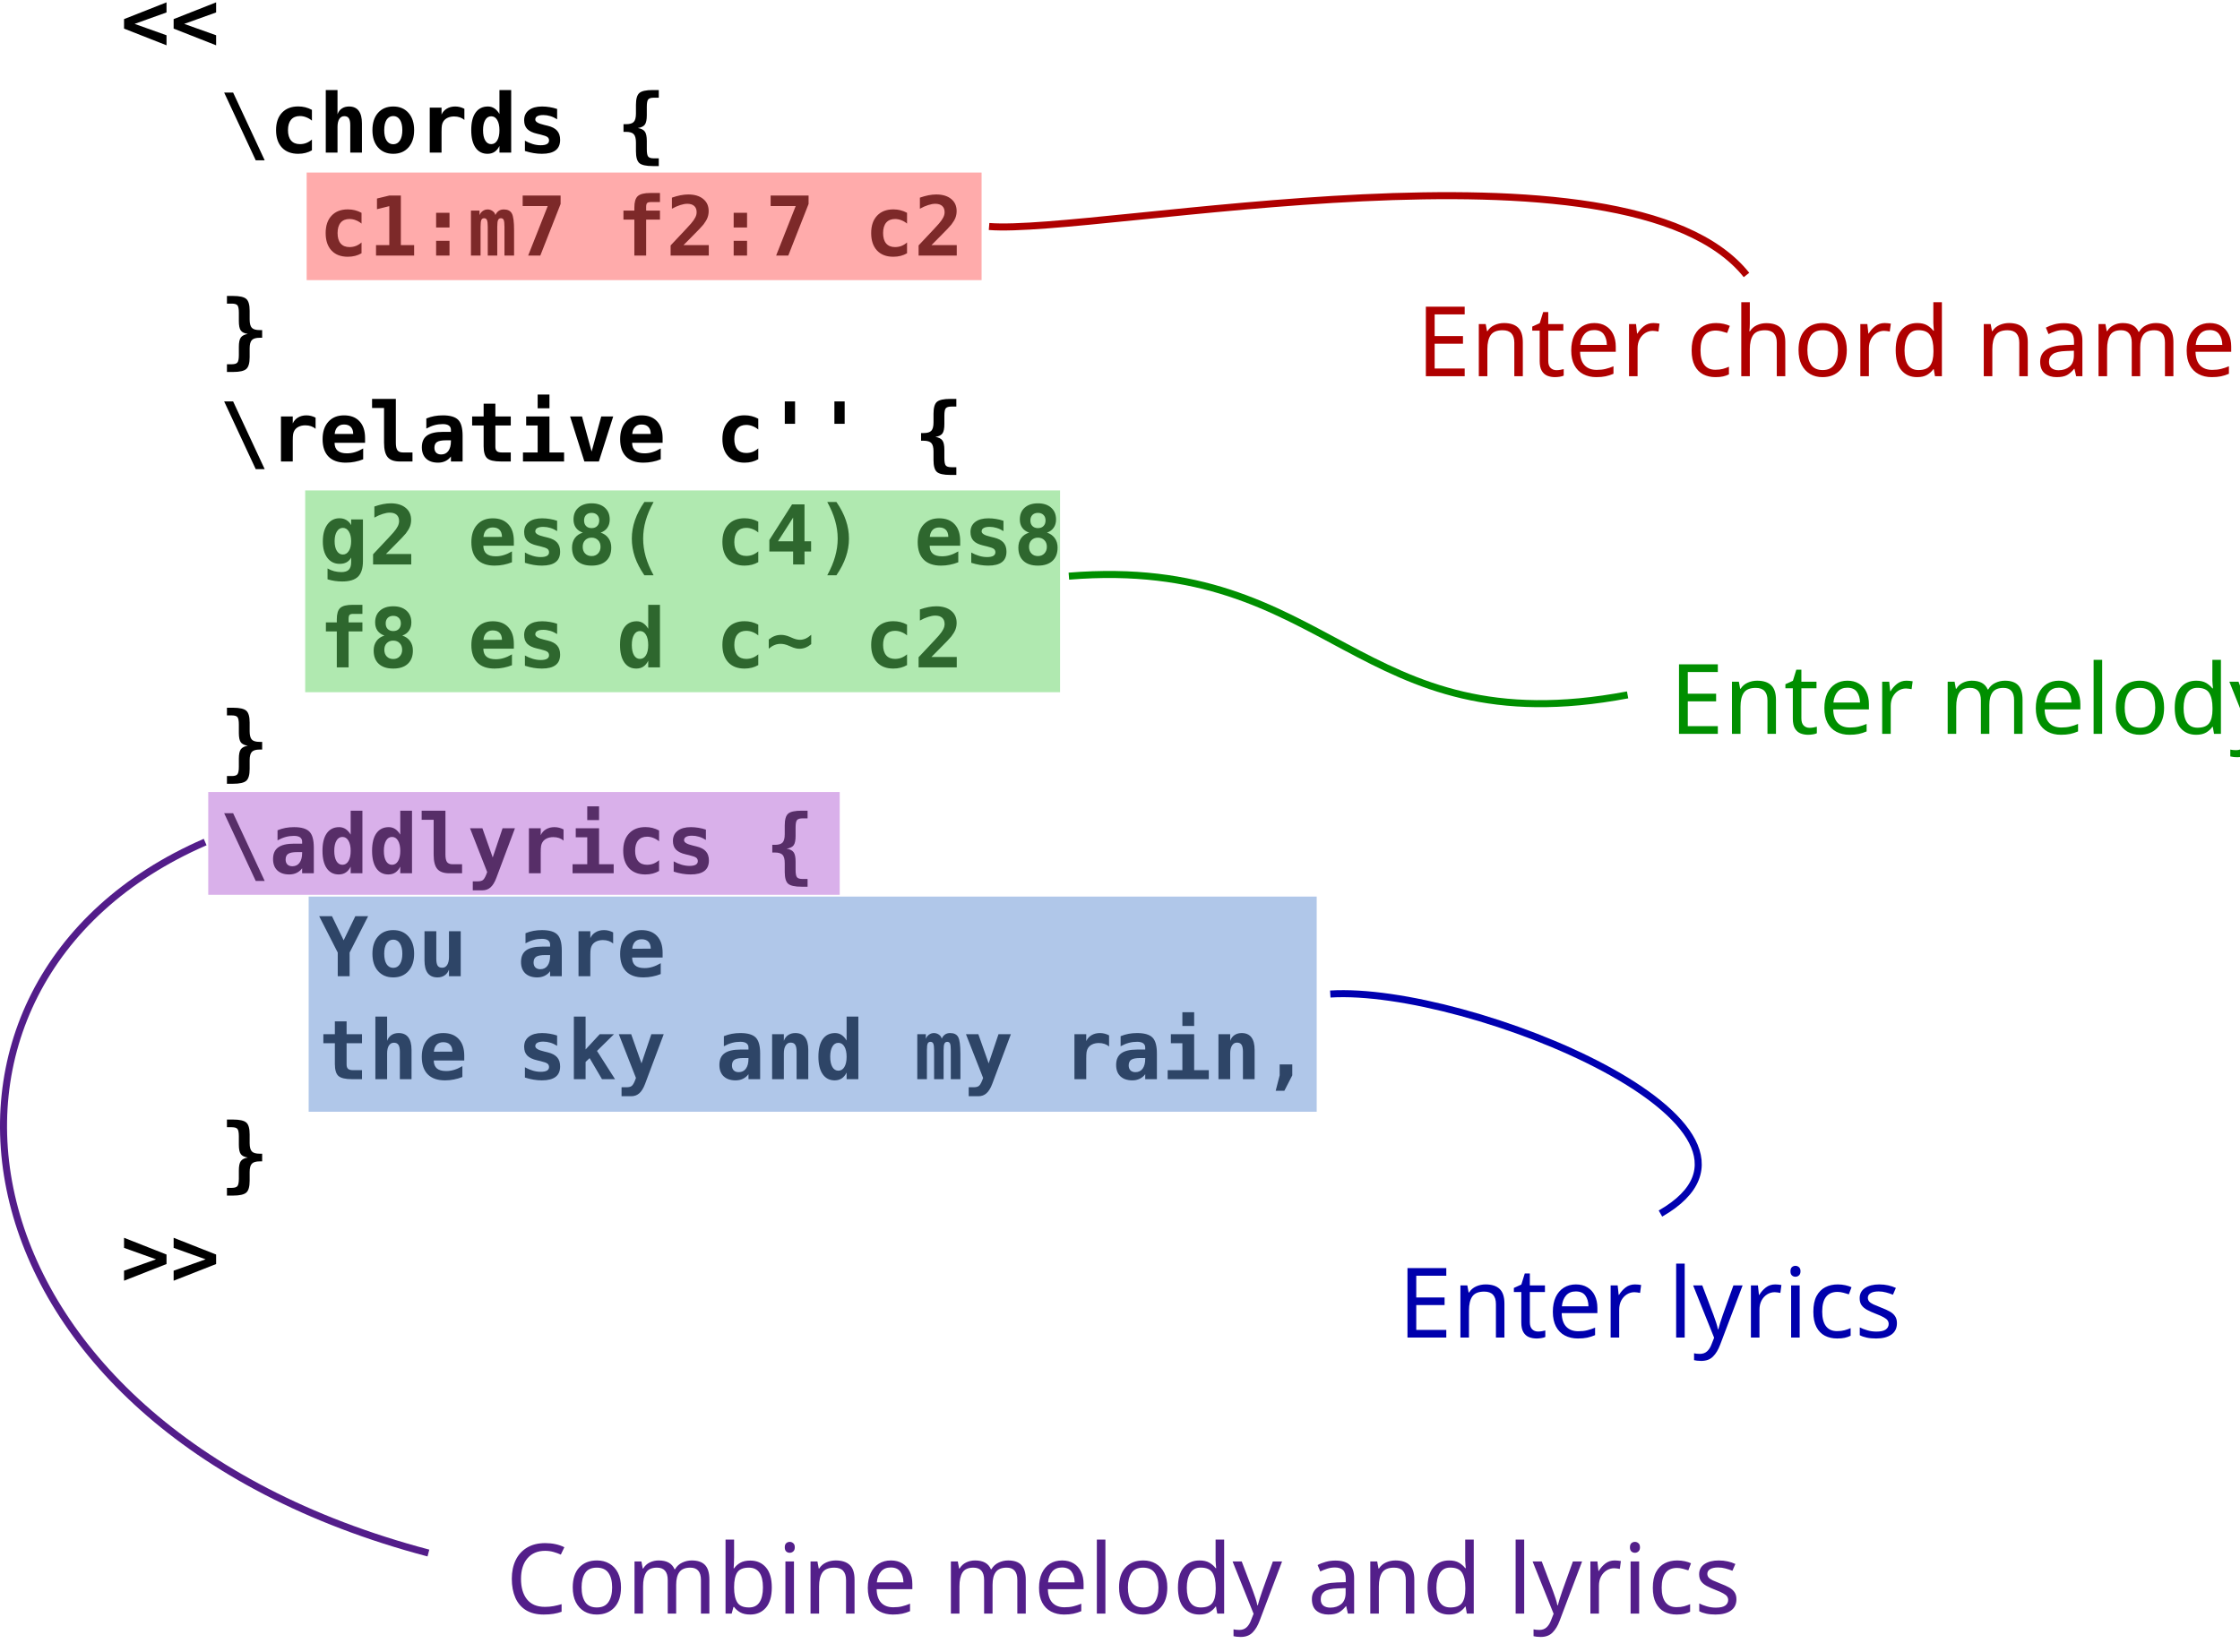
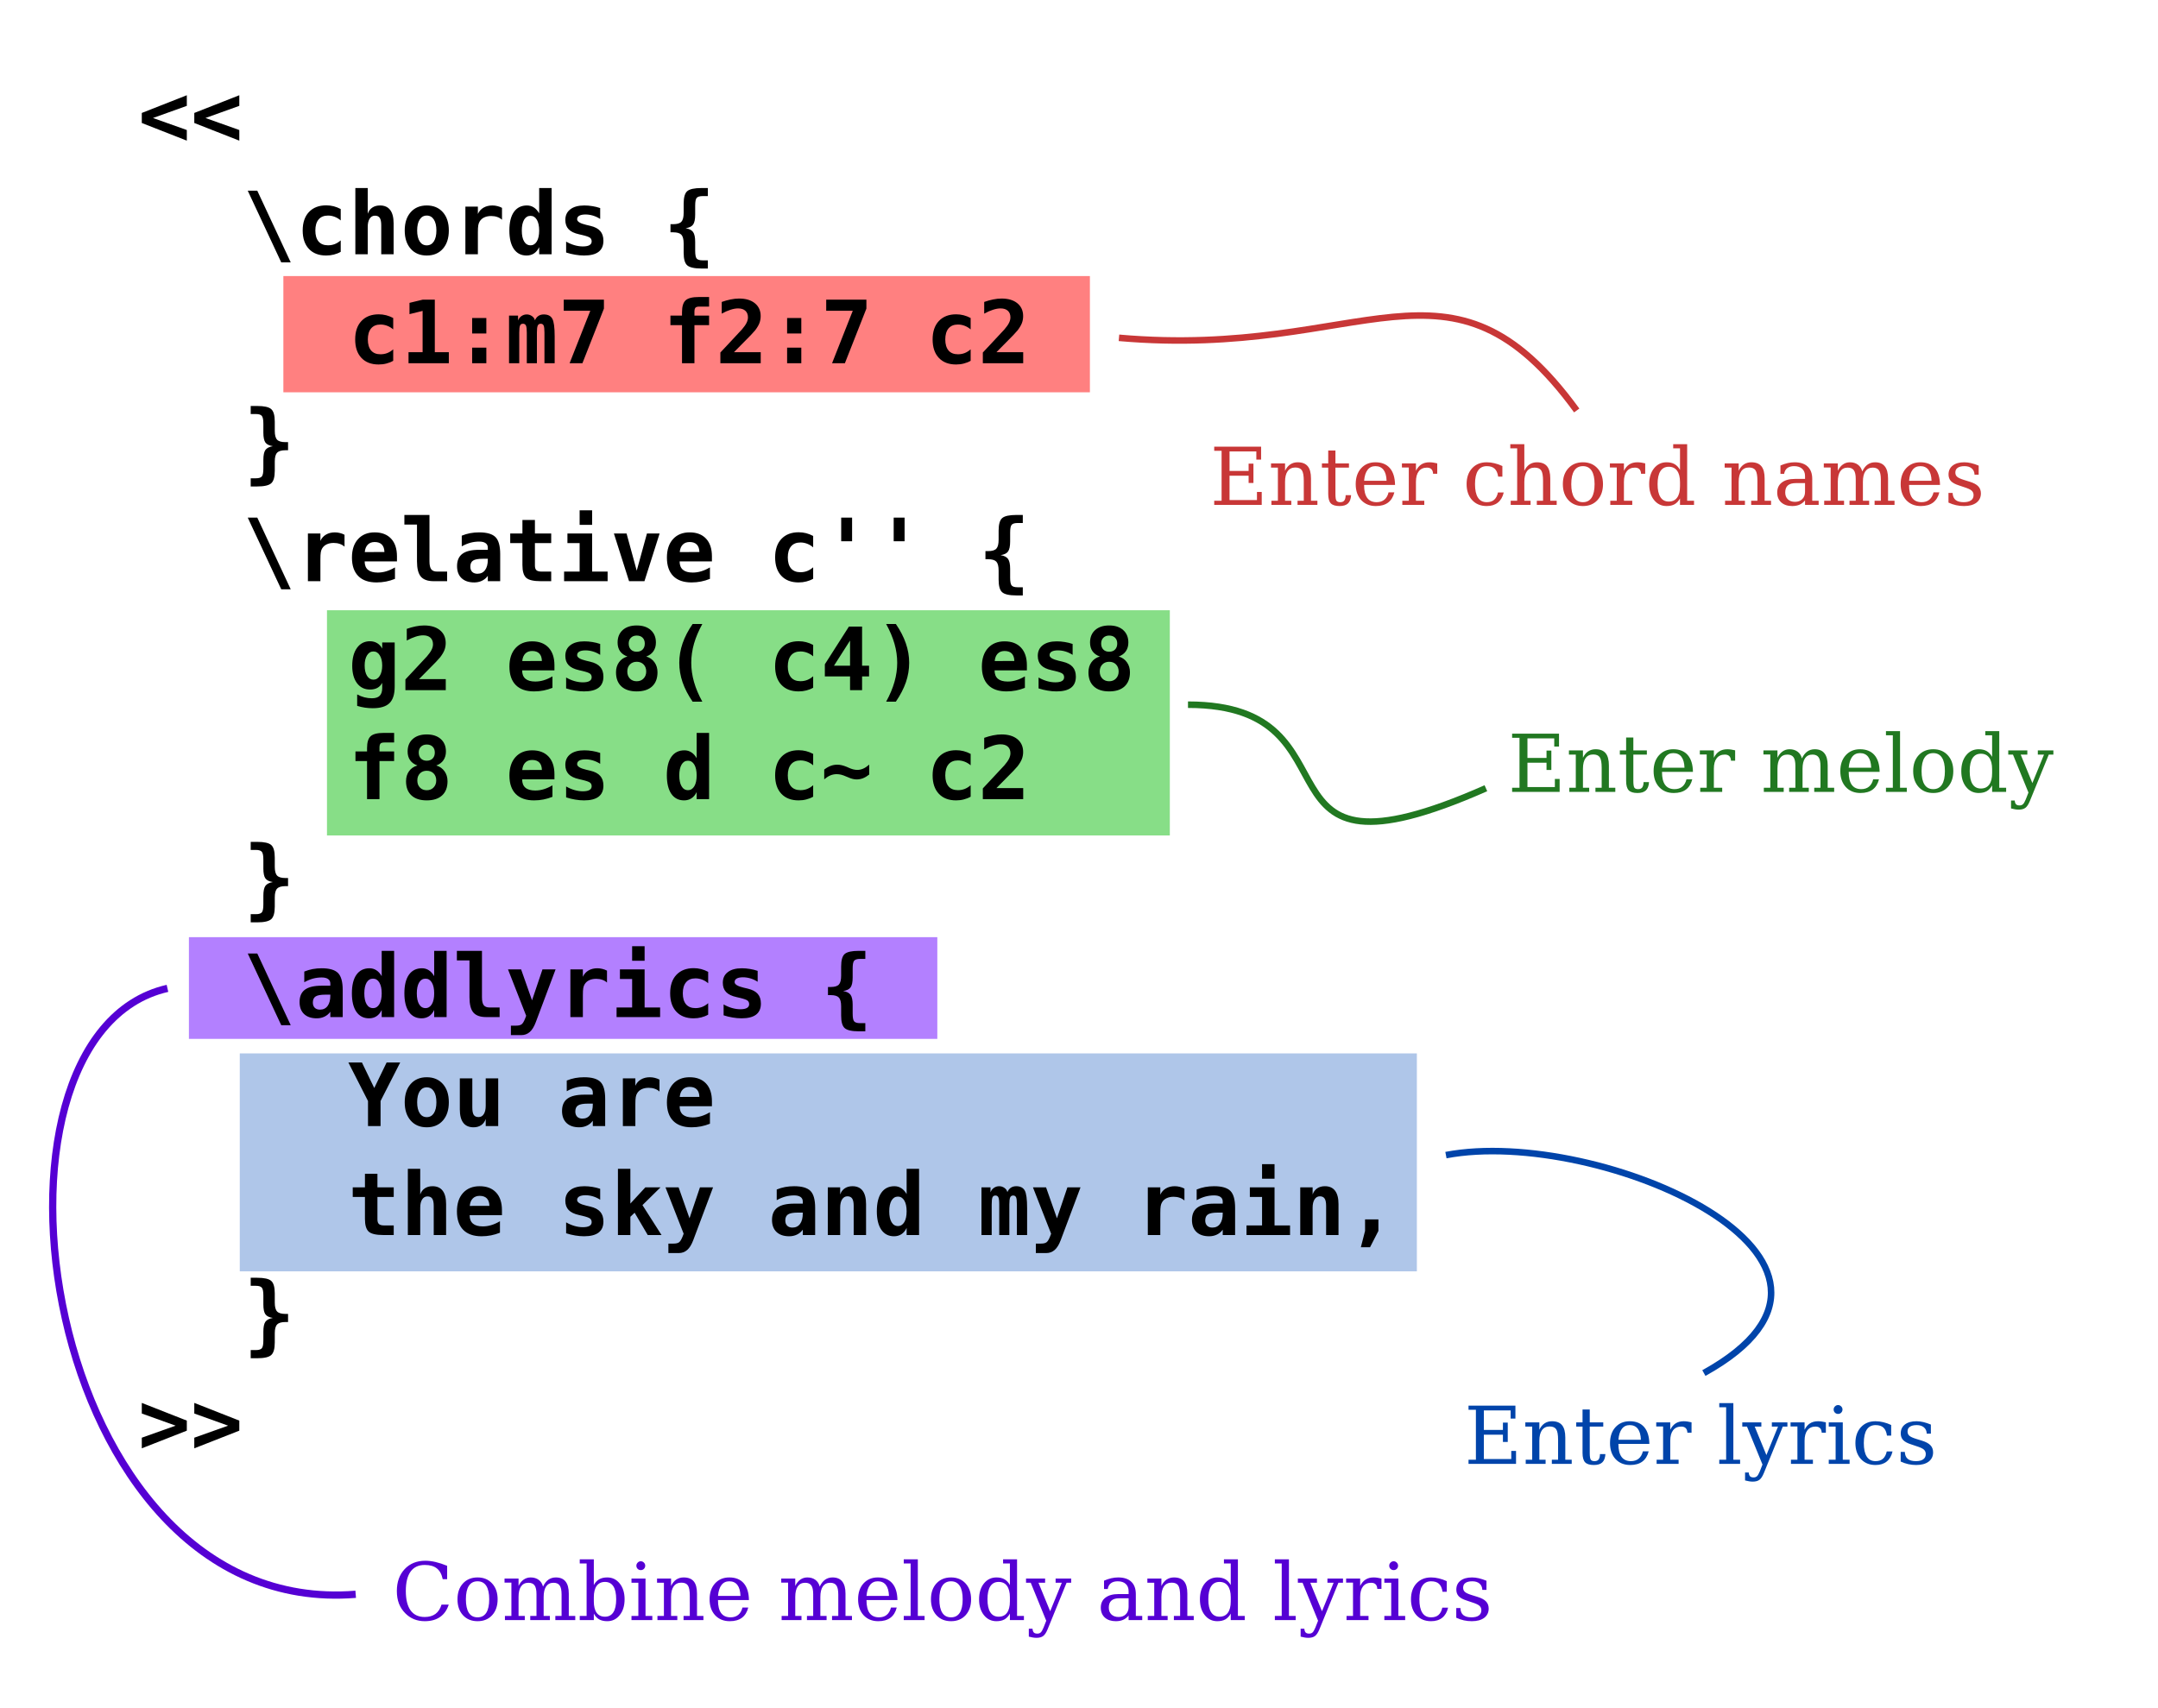
- <svg xmlns="http://www.w3.org/2000/svg" id="svg548" width="593.313" height="437.486" version="1.0">
-   <defs id="defs550">
+ <svg xmlns="http://www.w3.org/2000/svg" width="594" height="470" id="svg5281" version="1.0">
+   <defs id="defs5283">
    </defs>
-   <text xml:space="preserve" style="font-size:21.818px;font-style:normal;font-variant:normal;font-weight:bold;font-stretch:normal;text-align:start;line-height:125%;writing-mode:lr-tb;text-anchor:start;fill:#000000;fill-opacity:1;stroke:none;stroke-width:1pt;stroke-linecap:butt;stroke-linejoin:miter;stroke-opacity:1;font-family:Luxi Mono" x="31.919" y="13.156" id="text551">
-     <tspan id="tspan1338" x="31.919" y="13.156">&lt;&lt;</tspan>
-     <tspan id="tspan1340" x="31.919" y="40.429">  \chords {</tspan>
-     <tspan id="tspan1342" x="31.919" y="67.702">    c1:m7 f2:7 c2</tspan>
-     <tspan id="tspan1344" x="31.919" y="94.975">  }</tspan>
-     <tspan id="tspan1346" x="31.919" y="122.248">  \relative c'' {</tspan>
-     <tspan id="tspan1348" x="31.919" y="149.52">    g2 es8( c4) es8</tspan>
-     <tspan id="tspan1350" x="31.919" y="176.793">    f8 es d c~ c2</tspan>
-     <tspan id="tspan1352" x="31.919" y="204.066">  }</tspan>
-     <tspan id="tspan1354" x="31.919" y="231.339">  \addlyrics {</tspan>
-     <tspan id="tspan1356" x="31.919" y="258.611">    You are</tspan>
-     <tspan id="tspan1358" x="31.919" y="285.884">    the sky and my rain,</tspan>
-     <tspan id="tspan1360" x="31.919" y="313.157">  }</tspan>
-     <tspan id="tspan1374" x="31.919" y="340.43">&gt;&gt;</tspan>
-   </text>
-   <rect style="font-size:12px;fill:#5f8dd3;fill-opacity:0.49;fill-rule:evenodd;stroke:none;stroke-width:0.983pt" id="rect663" width="267.002" height="56.997" x="81.755" y="237.511" />
-   <rect style="font-size:12px;fill:#ff5555;fill-opacity:0.49;fill-rule:evenodd;stroke:none;stroke-width:0.973pt" id="rect664" width="178.767" height="28.498" x="81.227" y="45.706" />
-   <rect style="font-size:12px;fill:#5fd35f;fill-opacity:0.49;fill-rule:evenodd;stroke:none;stroke-width:0.947pt" id="rect665" width="199.952" height="53.451" x="80.832" y="129.921" />
-   <path style="fill:none;fill-opacity:1;fill-rule:evenodd;stroke:#0000b0;stroke-width:1.864;stroke-linecap:butt;stroke-linejoin:miter;stroke-miterlimit:4;stroke-dasharray:none;stroke-opacity:1" d="M 352.354,263.325 C 388.885,261.057 479.936,298.431 439.808,321.48" id="path666" />
-   <path style="fill:none;fill-opacity:1;fill-rule:evenodd;stroke:#008f00;stroke-width:1.864;stroke-linecap:butt;stroke-linejoin:miter;stroke-miterlimit:4;stroke-dasharray:none;stroke-opacity:1" d="M 283.116,152.627 C 352.957,146.957 359.014,197.691 431.107,184.08" id="path667" />
-   <path style="fill:none;fill-opacity:1;fill-rule:evenodd;stroke:#af0000;stroke-width:1.864;stroke-linecap:butt;stroke-linejoin:miter;stroke-miterlimit:4;stroke-dasharray:none;stroke-opacity:1" d="M 261.978,59.999 C 290.139,62.267 430.95,33.182 462.6,72.847" id="path668" />
-   <text style="font-size:25.785px;font-style:normal;font-weight:normal;writing-mode:lr-tb;text-anchor:start;fill:#af0000;fill-opacity:1;stroke:none;stroke-width:1pt;stroke-linecap:butt;stroke-linejoin:miter;stroke-opacity:1;font-family:Bitstream Charter" x="375.171" y="99.657" id="text669">
-     <tspan x="375.171" y="99.657" id="tspan672">Enter chord names</tspan>
-   </text>
-   <text style="font-size:25.785px;font-style:normal;font-weight:normal;writing-mode:lr-tb;text-anchor:start;fill:#008f00;fill-opacity:1;stroke:none;stroke-width:1pt;stroke-linecap:butt;stroke-linejoin:miter;stroke-opacity:1;font-family:Bitstream Charter" x="442.221" y="194.402" id="text674">
-     <tspan x="442.221" y="194.402" id="tspan679">Enter melody</tspan>
-   </text>
-   <text style="font-size:25.785px;font-style:normal;font-weight:normal;writing-mode:lr-tb;text-anchor:start;fill:#0000ad;fill-opacity:1;stroke:none;stroke-width:1pt;stroke-linecap:butt;stroke-linejoin:miter;stroke-opacity:1;font-family:Bitstream Charter" x="370.301" y="354.331" id="text681">
-     <tspan id="tspan682">Enter lyrics</tspan>
-   </text>
-   <rect style="font-size:12px;fill:#b25ed5;fill-opacity:0.49;fill-rule:evenodd;stroke-width:1pt" id="rect686" width="167.256" height="27.222" x="55.161" y="209.811" />
-   <path style="fill:none;fill-opacity:1;fill-rule:evenodd;stroke:#531d8a;stroke-width:1.864;stroke-linecap:butt;stroke-linejoin:miter;stroke-miterlimit:4;stroke-dasharray:none;stroke-opacity:1" d="M 54.339,223.065 C -31.588,260.371 -15.201,377.431 113.473,411.411" id="path687" />
-   <text style="font-size:25.785px;font-style:normal;font-weight:normal;writing-mode:lr-tb;text-anchor:start;fill:#531f8a;fill-opacity:1;stroke:none;stroke-width:1pt;stroke-linecap:butt;stroke-linejoin:miter;stroke-opacity:1;font-family:Bitstream Charter" x="133.985" y="427.455" id="text688">
-     <tspan id="tspan689">Combine melody and lyrics</tspan>
-   </text>
+   <g id="layer1">
+     <rect style="fill:#afc6e9;stroke:none;stroke-width:1.8;stroke-miterlimit:4;stroke-dasharray:none;stroke-opacity:1" id="rect5345" width="324" height="60" x="66" y="290" />
+     <rect style="fill:#b380ff;stroke:none;stroke-width:1.8;stroke-miterlimit:4;stroke-dasharray:none;stroke-opacity:1" id="rect5343" width="206" height="28" x="52" y="258" />
+     <rect style="fill:#87de87;stroke:none;stroke-width:1.8;stroke-miterlimit:4;stroke-dasharray:none;stroke-opacity:1" id="rect5341" width="232" height="62" x="90" y="168" />
+     <rect style="fill:#ff8080;stroke:none;stroke-width:1.8;stroke-miterlimit:4;stroke-dasharray:none;stroke-opacity:1" id="rect5339" width="222" height="32" x="78" y="76" />
+     <text xml:space="preserve" style="font-size:28px;font-style:normal;font-variant:normal;font-weight:bold;font-stretch:normal;fill:#000000;fill-opacity:1;stroke:none;stroke-width:1px;stroke-linecap:butt;stroke-linejoin:miter;stroke-opacity:1;font-family:DejaVu Sans Mono;-inkscape-font-specification:DejaVu Sans Mono Bold" x="38" y="40" id="text5291">
+       <tspan x="38" y="40" id="tspan5295" style="font-size:24px">&lt;&lt;</tspan>
+       <tspan x="38" y="70" id="tspan5299" style="font-size:24px">  \chords {</tspan>
+       <tspan x="38" y="100" id="tspan5301" style="font-size:24px">    c1:m7 f2:7 c2</tspan>
+       <tspan x="38" y="130" id="tspan5303" style="font-size:24px">  }</tspan>
+       <tspan x="38" y="160" id="tspan5305" style="font-size:24px">  \relative c'' {</tspan>
+       <tspan x="38" y="190" id="tspan5307" style="font-size:24px">    g2 es8( c4) es8</tspan>
+       <tspan x="38" y="220" id="tspan5309" style="font-size:24px">    f8 es d c~ c2</tspan>
+       <tspan x="38" y="250" id="tspan5311" style="font-size:24px">  }</tspan>
+       <tspan x="38" y="280" id="tspan5313" style="font-size:24px">  \addlyrics {</tspan>
+       <tspan x="38" y="310" id="tspan5315" style="font-size:24px">    You are</tspan>
+       <tspan x="38" y="340" id="tspan5317" style="font-size:24px">    the sky and my rain,</tspan>
+       <tspan x="38" y="370" id="tspan5319" style="font-size:24px">  }</tspan>
+       <tspan x="38" y="400" id="tspan5321" style="font-size:24px">&gt;&gt;</tspan>
+     </text>
+     <text xml:space="preserve" style="font-size:22px;font-style:normal;font-variant:normal;font-weight:normal;font-stretch:normal;fill:#c83737;fill-opacity:1;stroke:none;stroke-width:1px;stroke-linecap:butt;stroke-linejoin:miter;stroke-opacity:1;font-family:DejaVu Serif;-inkscape-font-specification:DejaVu Serif" x="333" y="139" id="text5323">
+       <tspan id="tspan5325" x="333" y="139">Enter chord names</tspan>
+     </text>
+     <text xml:space="preserve" style="font-size:22px;font-style:normal;font-variant:normal;font-weight:normal;font-stretch:normal;fill:#217821;fill-opacity:1;stroke:none;stroke-width:1px;stroke-linecap:butt;stroke-linejoin:miter;stroke-opacity:1;font-family:DejaVu Serif;-inkscape-font-specification:DejaVu Serif" x="415" y="218" id="text5327">
+       <tspan id="tspan5329" x="415" y="218">Enter melody</tspan>
+     </text>
+     <text xml:space="preserve" style="font-size:22px;font-style:normal;font-variant:normal;font-weight:normal;font-stretch:normal;fill:#0044aa;fill-opacity:1;stroke:none;stroke-width:1px;stroke-linecap:butt;stroke-linejoin:miter;stroke-opacity:1;font-family:DejaVu Serif;-inkscape-font-specification:DejaVu Serif" x="403" y="403" id="text5331">
+       <tspan id="tspan5333" x="403" y="403">Enter lyrics</tspan>
+     </text>
+     <text xml:space="preserve" style="font-size:22px;font-style:normal;font-variant:normal;font-weight:normal;font-stretch:normal;fill:#5500d4;fill-opacity:1;stroke:none;stroke-width:1px;stroke-linecap:butt;stroke-linejoin:miter;stroke-opacity:1;font-family:DejaVu Serif;-inkscape-font-specification:DejaVu Serif" x="108" y="446" id="text5335">
+       <tspan id="tspan5337" x="108" y="446">Combine melody and lyrics</tspan>
+     </text>
+     <path style="fill:none;fill-rule:evenodd;stroke:#c83737;stroke-width:1.8;stroke-linecap:butt;stroke-linejoin:miter;stroke-miterlimit:4;stroke-dasharray:none;stroke-opacity:1" d="M 434,113 C 399,65 376,99 308,93" id="path5856" />
+     <path style="fill:none;fill-rule:evenodd;stroke:#217821;stroke-width:1.8;stroke-linecap:butt;stroke-linejoin:miter;stroke-miterlimit:4;stroke-dasharray:none;stroke-opacity:1" d="M 409,217 C 341,247 377,194 327,194" id="path5858" />
+     <path style="fill:none;fill-rule:evenodd;stroke:#0044aa;stroke-width:1.8;stroke-linecap:butt;stroke-linejoin:miter;stroke-miterlimit:4;stroke-dasharray:none;stroke-opacity:1" d="M 469,378 C 525,347 440,310 398,318" id="path5860" />
+     <path style="fill:none;fill-rule:evenodd;stroke:#5500d4;stroke-width:1.991;stroke-linecap:butt;stroke-linejoin:miter;stroke-miterlimit:4;stroke-dasharray:none;stroke-opacity:1" d="M 97.905,438.905 C 10.905,445.905 -10.905,285.095 46.095,272.095" id="path5862" />
+   </g>
</svg>
